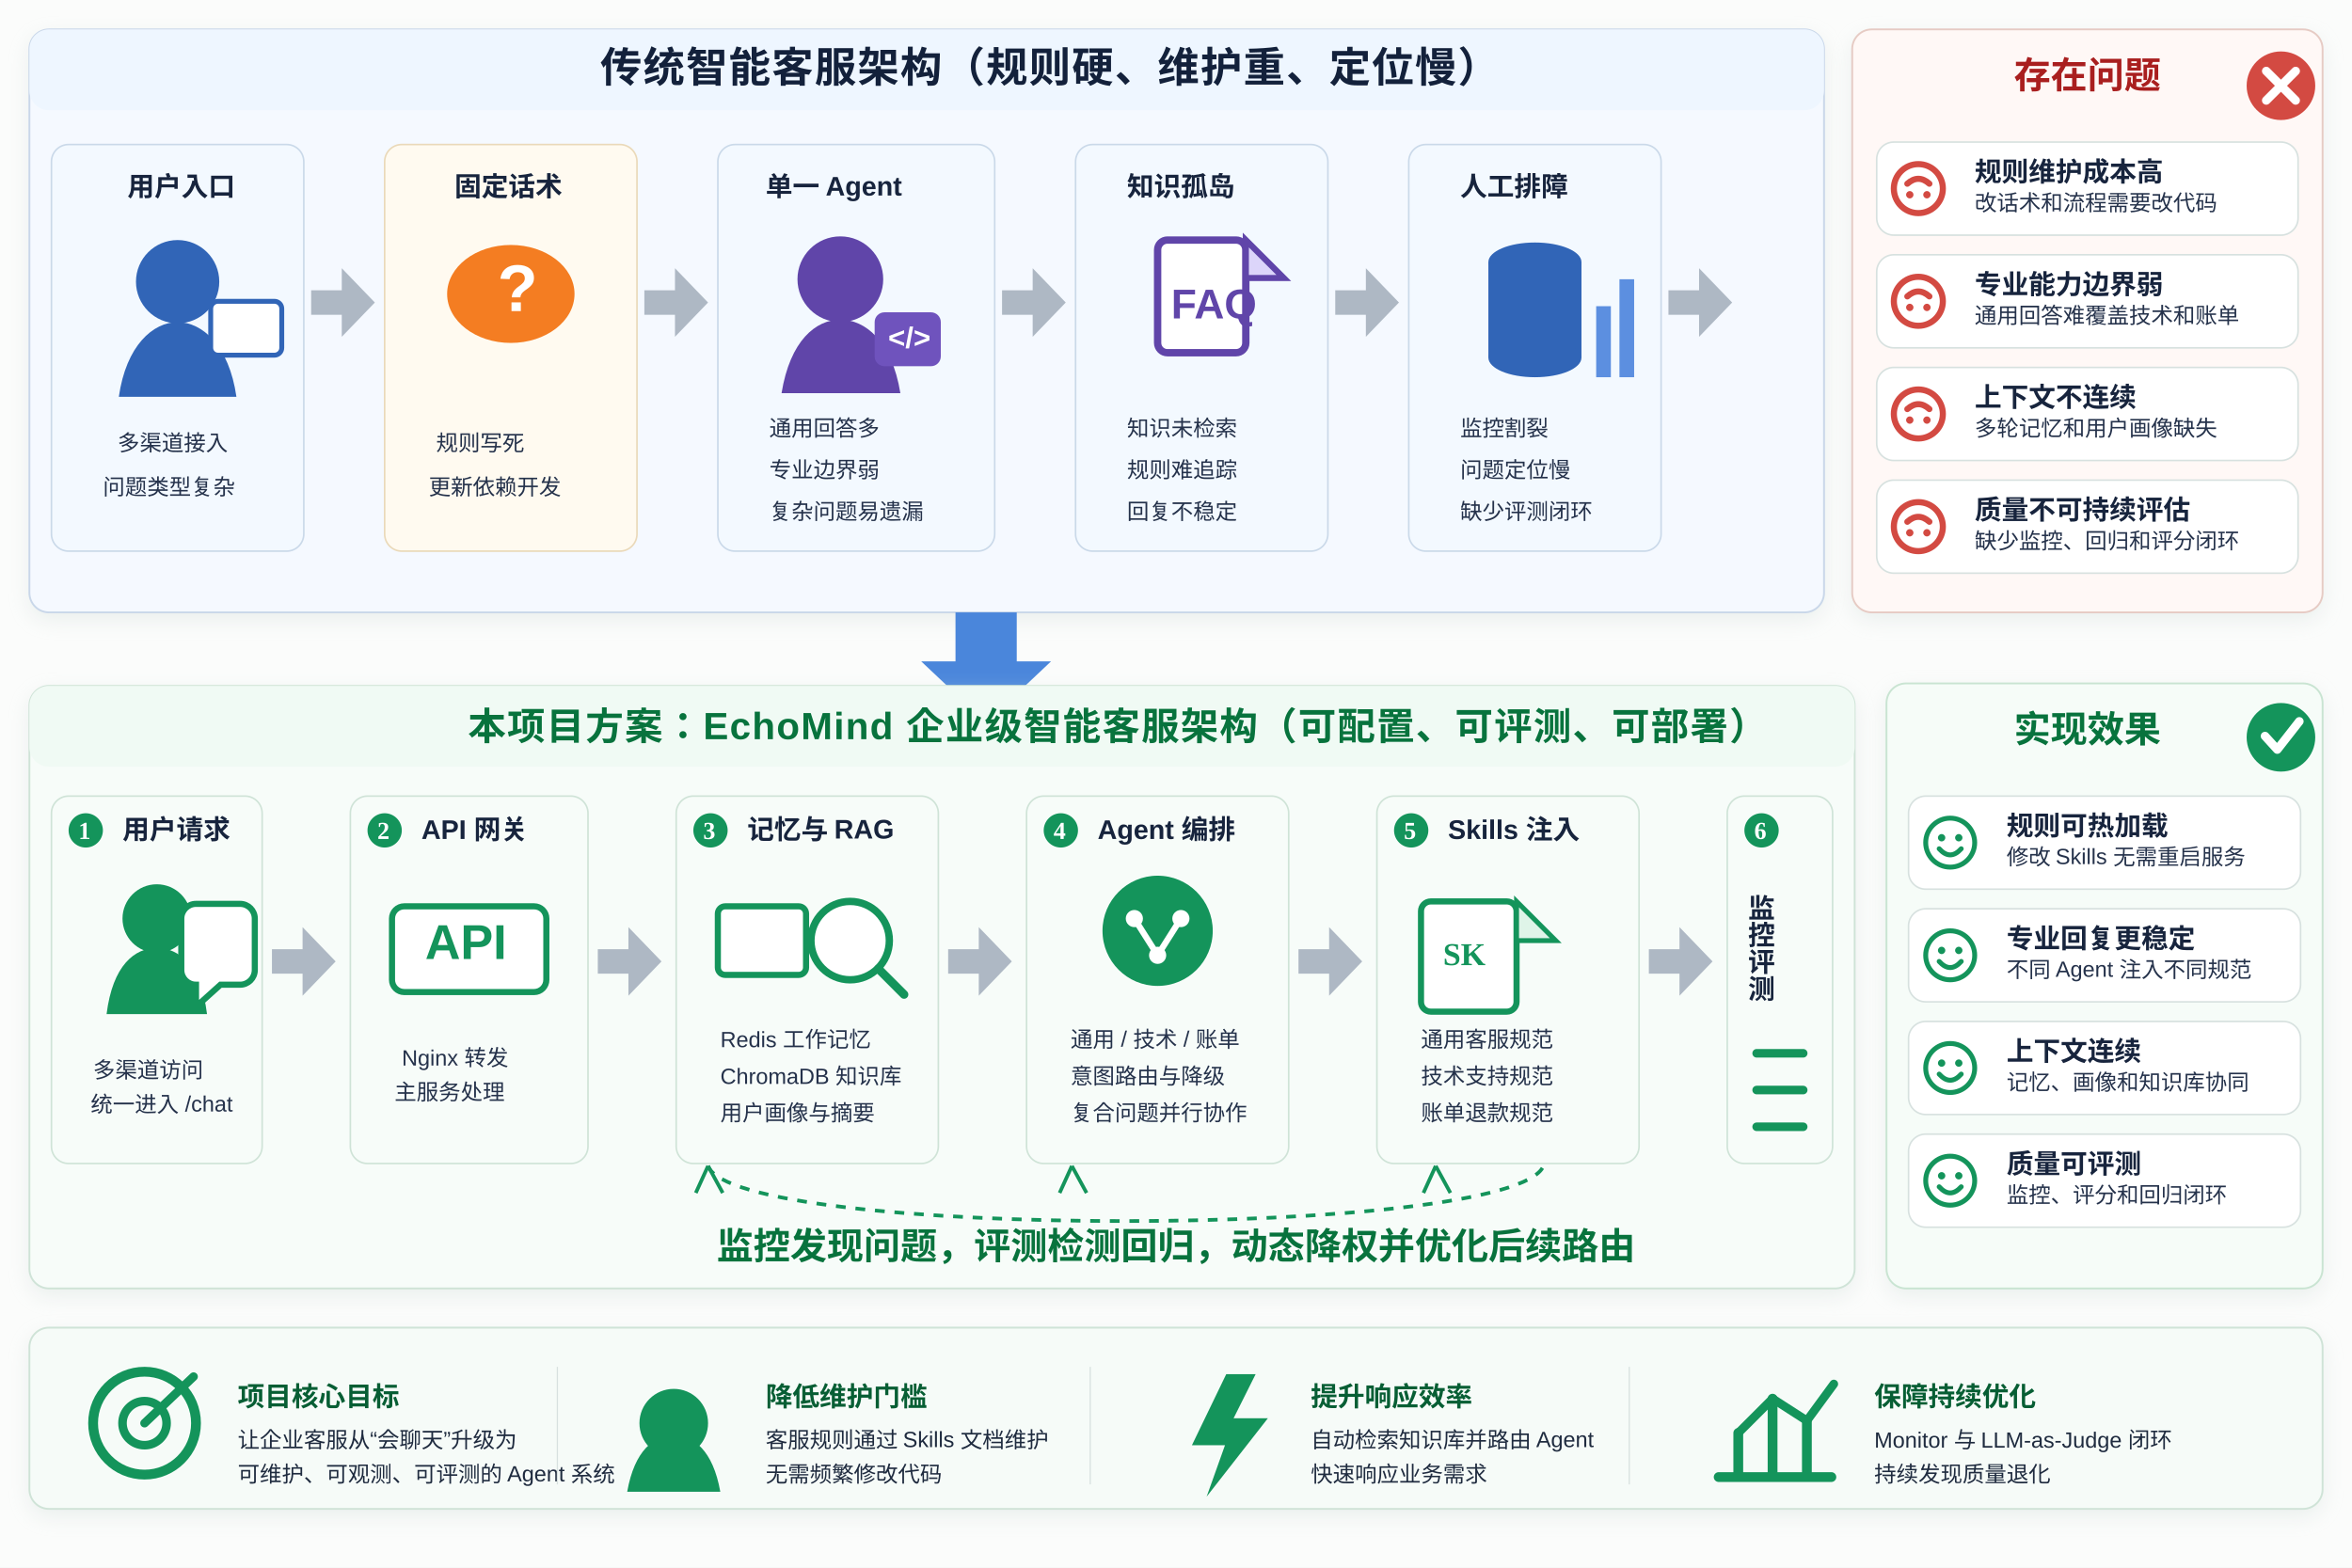
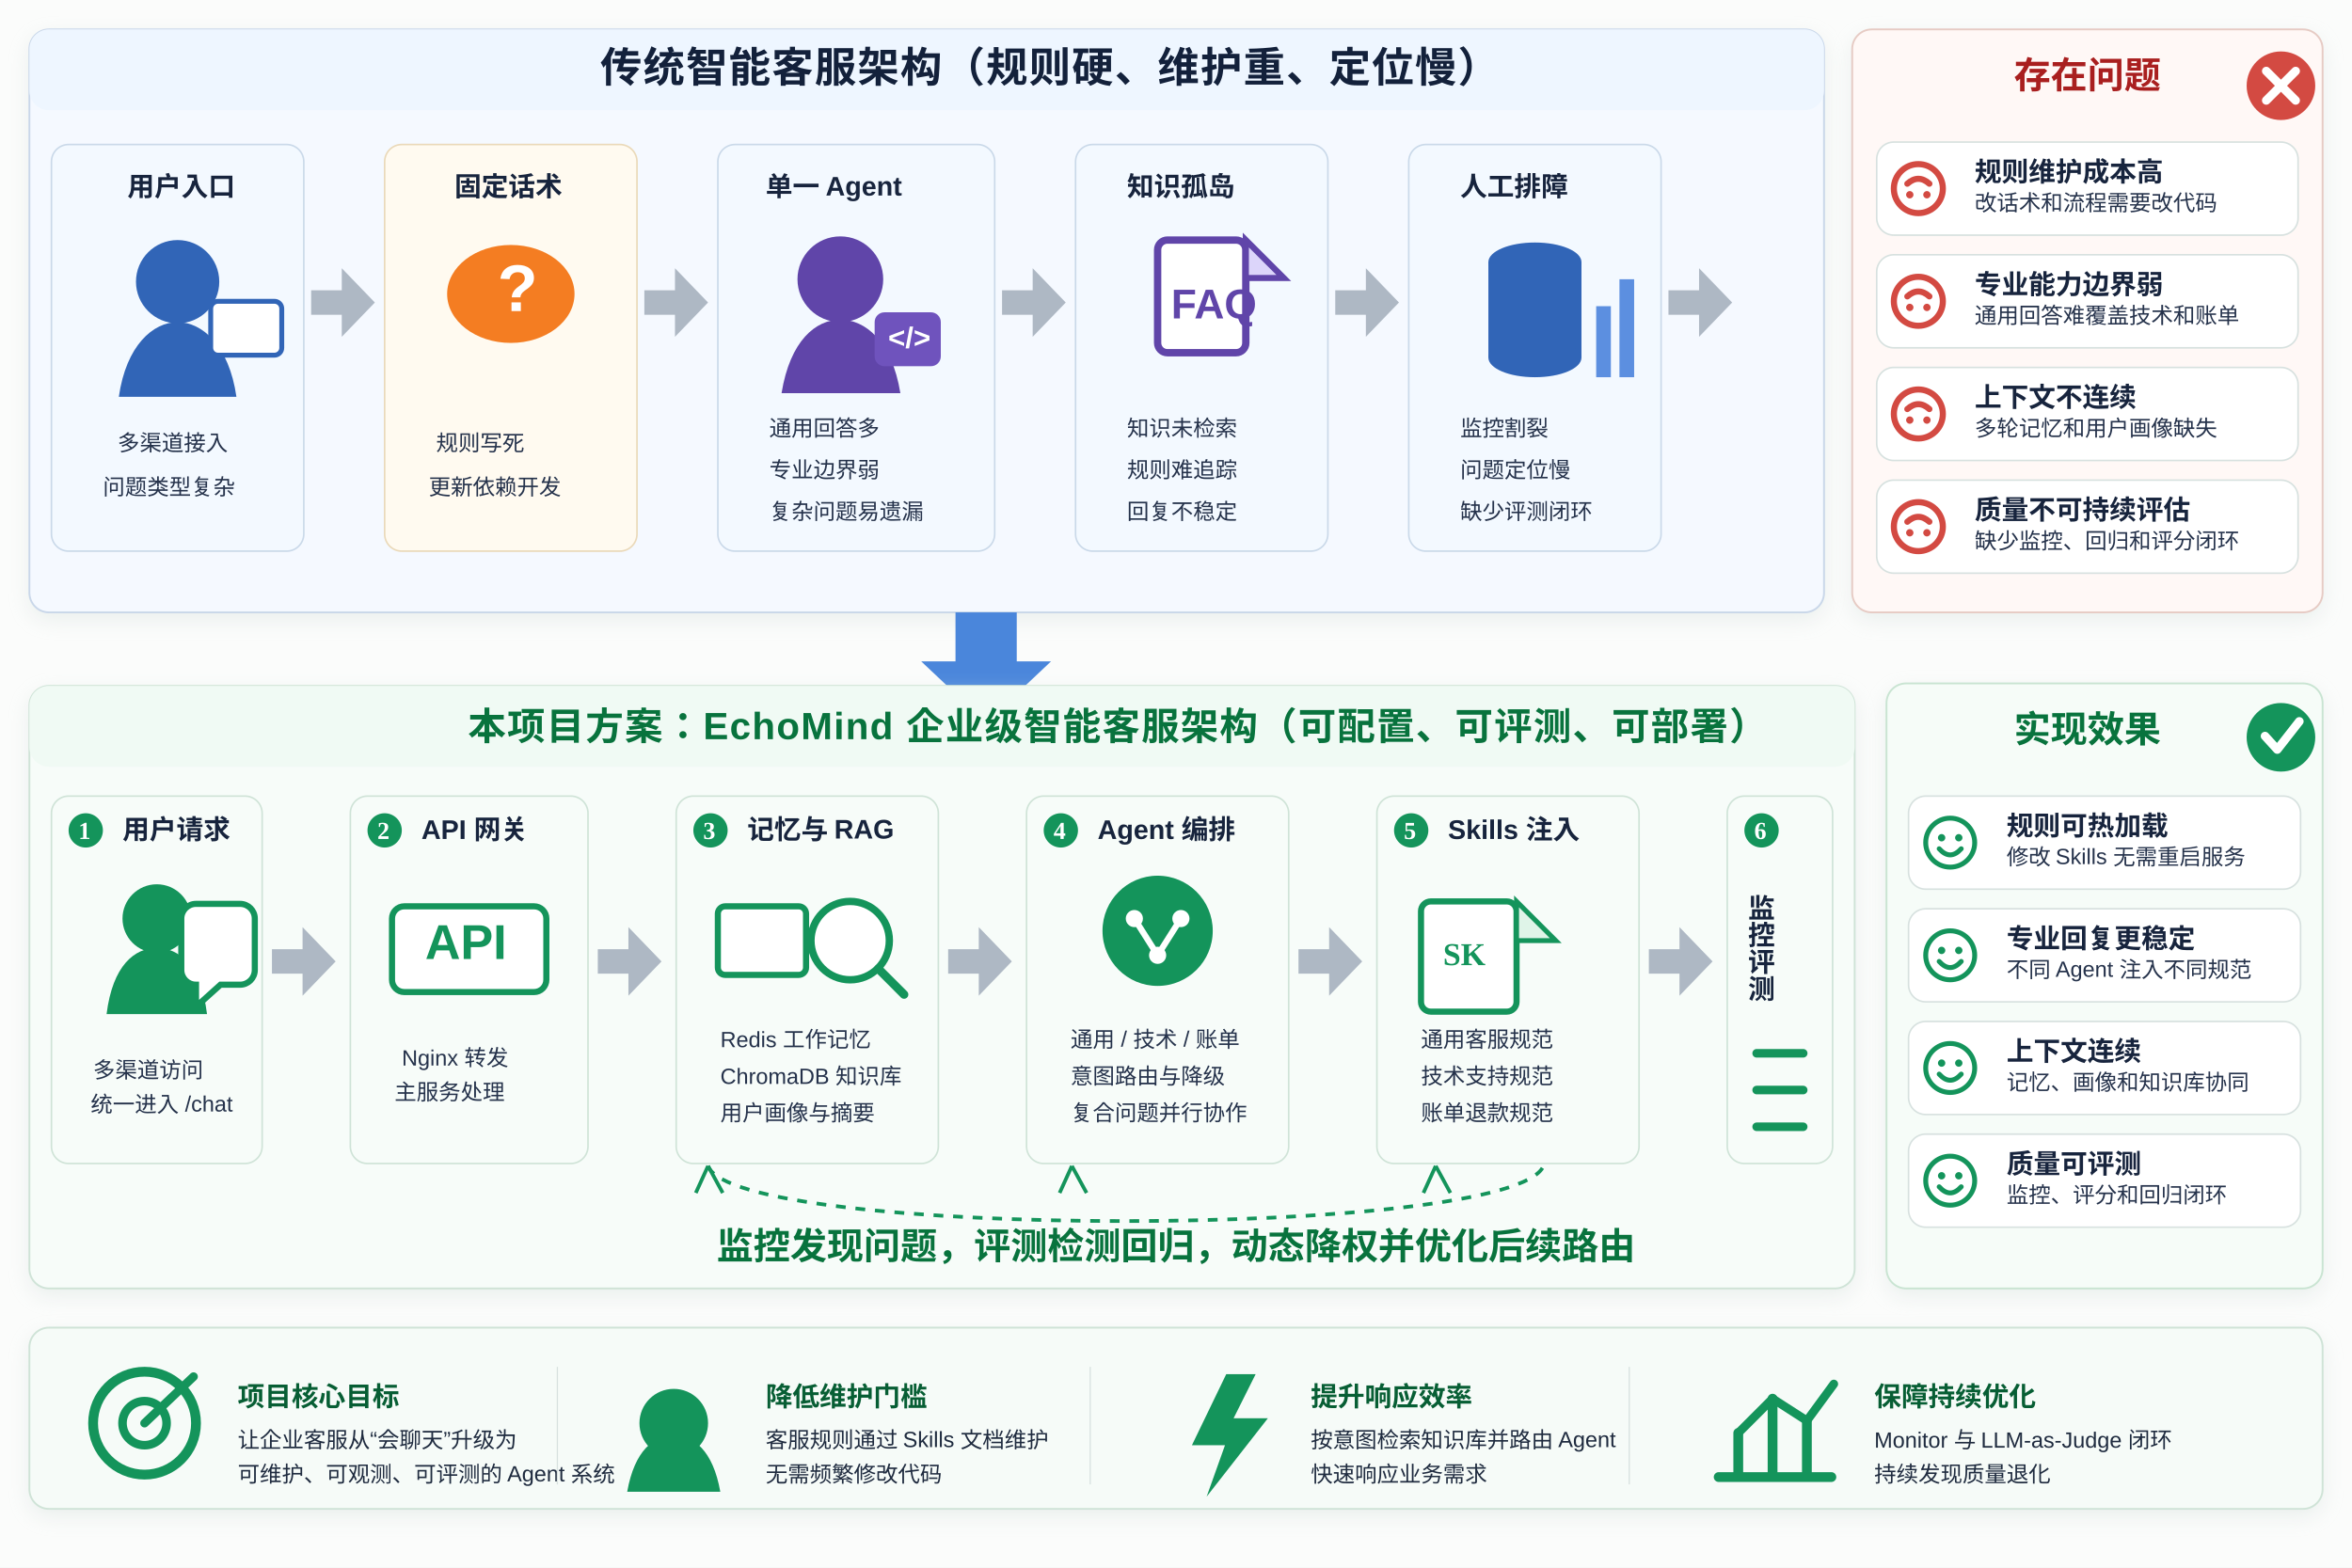
<svg xmlns="http://www.w3.org/2000/svg" width="1920" height="1280" viewBox="0 0 1920 1280">
  <defs>
    <style>
      .bg { fill: #fbfcfb; }
      .top-panel { fill: #f5f9ff; stroke: #c9d7e9; stroke-width: 1.5; rx: 16; }
      .main-panel { fill: #f7fcf9; stroke: #cfe3d7; stroke-width: 1.5; rx: 16; }
      .side-red { fill: #fff8f6; stroke: #e6cbc4; stroke-width: 1.5; rx: 16; }
      .side-green { fill: #f6fcf8; stroke: #c9e4d2; stroke-width: 1.5; rx: 16; }
      .goal-panel { fill: #f6fbf8; stroke: #cfe3d7; stroke-width: 1.5; rx: 16; }
      .card { fill: #ffffff; stroke: #d7e1df; stroke-width: 1.3; rx: 14; }
      .card-blue { fill: #f3f9ff; stroke: #cad9e9; }
      .card-warm { fill: #fffaf0; stroke: #ead9b9; }
      .card-green { fill: #f7fcf9; stroke: #cfe3d7; }
      .title { font: 800 34px "PingFang SC", "Microsoft YaHei", Arial, sans-serif; fill: #13213b; letter-spacing: 1px; }
      .section-title { font: 800 31px "PingFang SC", "Microsoft YaHei", Arial, sans-serif; fill: #08733d; letter-spacing: 1px; }
      .red-title { font: 800 30px "PingFang SC", "Microsoft YaHei", Arial, sans-serif; fill: #a91f1f; }
      .green-title { font: 800 30px "PingFang SC", "Microsoft YaHei", Arial, sans-serif; fill: #08733d; }
      .label { font: 800 22px "PingFang SC", "Microsoft YaHei", Arial, sans-serif; fill: #17243d; }
      .small { font: 500 18px "PingFang SC", "Microsoft YaHei", Arial, sans-serif; fill: #25324b; }
      .muted { font: 500 16px "PingFang SC", "Microsoft YaHei", Arial, sans-serif; fill: #657284; }
      .bullet { font: 500 17px "PingFang SC", "Microsoft YaHei", Arial, sans-serif; fill: #1f2b3f; }
      .goal-title { font: 800 22px "PingFang SC", "Microsoft YaHei", Arial, sans-serif; fill: #075e34; }
      .goal-text { font: 500 18px "PingFang SC", "Microsoft YaHei", Arial, sans-serif; fill: #1f2b3f; }
      .arrow { fill: #aeb8c4; }
      .down-arrow { fill: #4a86db; }
      .green { fill: #14945b; }
      .green-stroke { stroke: #14945b; stroke-width: 7; fill: none; stroke-linecap: round; stroke-linejoin: round; }
      .blue { fill: #3165b7; }
      .purple { fill: #6045a9; }
      .orange { fill: #f47d22; }
      .red { fill: #d34a42; }
      .red-stroke { stroke: #d34a42; stroke-width: 5; fill: none; stroke-linecap: round; }
      .soft-shadow { filter: url(#shadow); }
    </style>
    <filter id="shadow" x="-20%" y="-20%" width="140%" height="140%">
      <feDropShadow dx="0" dy="6" stdDeviation="8" flood-color="#d8e1df" flood-opacity="0.45" />
    </filter>
  </defs>
  <rect class="bg" width="1920" height="1280" />
  <rect class="top-panel soft-shadow" x="24" y="24" width="1465" height="476" />
  <rect x="24" y="24" width="1465" height="66" fill="#eef6ff" rx="16" />
  <text class="title" x="490" y="67">传统智能客服架构（规则硬、维护重、定位慢）</text>
  <g transform="translate(42,118)">
    <rect class="card card-blue" width="206" height="332" />
    <text class="label" x="62" y="42">用户入口</text>
    <circle class="blue" cx="103" cy="112" r="34" />
    <path class="blue" d="M55 206 C61 164 83 145 103 145 C123 145 145 164 151 206 Z" />
    <rect x="130" y="128" width="58" height="44" rx="6" fill="#ffffff" stroke="#3165b7" stroke-width="4" />
    <text class="small" x="54" y="250">多渠道接入</text>
    <text class="small" x="42" y="286">问题类型复杂</text>
  </g>
  <polygon class="arrow" points="306,247 279,219 279,237 254,237 254,257 279,257 279,275" />
  <g transform="translate(314,118)">
    <rect class="card card-warm" width="206" height="332" />
    <text class="label" x="57" y="42">固定话术</text>
    <ellipse class="orange" cx="103" cy="122" rx="52" ry="40" />
    <text x="92" y="136" font-family="Arial" font-size="54" font-weight="800" fill="#ffffff">?</text>
    <text class="small" x="42" y="250">规则写死</text>
    <text class="small" x="36" y="286">更新依赖开发</text>
  </g>
  <polygon class="arrow" points="578,247 551,219 551,237 526,237 526,257 551,257 551,275" />
  <g transform="translate(586,118)">
    <rect class="card card-blue" width="226" height="332" />
    <text class="label" x="39" y="42">单一 Agent</text>
    <circle class="purple" cx="100" cy="110" r="35" />
    <path class="purple" d="M52 203 C59 160 80 143 100 143 C120 143 142 160 149 203 Z" />
    <rect x="128" y="137" width="54" height="44" rx="8" fill="#6f53bd" />
    <text x="139" y="166" font-family="Arial" font-size="24" font-weight="800" fill="#ffffff">&lt;/&gt;</text>
    <text class="small" x="42" y="238">通用回答多</text>
    <text class="small" x="42" y="272">专业边界弱</text>
    <text class="small" x="42" y="306">复杂问题易遗漏</text>
  </g>
  <polygon class="arrow" points="870,247 843,219 843,237 818,237 818,257 843,257 843,275" />
  <g transform="translate(878,118)">
    <rect class="card card-blue" width="206" height="332" />
    <text class="label" x="42" y="42">知识孤岛</text>
    <rect x="67" y="78" width="72" height="92" rx="8" fill="#ffffff" stroke="#6045a9" stroke-width="6" />
    <path d="M139 78 L170 109 L139 109 Z" fill="#dcd5fa" stroke="#6045a9" stroke-width="5" />
    <text x="78" y="142" font-family="Arial" font-size="34" font-weight="800" fill="#6045a9">FAQ</text>
    <text class="small" x="42" y="238">知识未检索</text>
    <text class="small" x="42" y="272">规则难追踪</text>
    <text class="small" x="42" y="306">回复不稳定</text>
  </g>
  <polygon class="arrow" points="1142,247 1115,219 1115,237 1090,237 1090,257 1115,257 1115,275" />
  <g transform="translate(1150,118)">
    <rect class="card card-blue" width="206" height="332" />
    <text class="label" x="42" y="42">人工排障</text>
    <ellipse class="blue" cx="103" cy="96" rx="38" ry="16" />
    <rect x="65" y="96" width="76" height="78" fill="#3165b7" />
    <ellipse class="blue" cx="103" cy="174" rx="38" ry="16" />
    <rect x="153" y="132" width="12" height="58" fill="#5c8fe0" />
    <rect x="172" y="110" width="12" height="80" fill="#5c8fe0" />
    <text class="small" x="42" y="238">监控割裂</text>
    <text class="small" x="42" y="272">问题定位慢</text>
    <text class="small" x="42" y="306">缺少评测闭环</text>
  </g>
  <polygon class="arrow" points="1414,247 1387,219 1387,237 1362,237 1362,257 1387,257 1387,275" />
  <g transform="translate(1512,24)">
    <rect class="side-red soft-shadow" width="384" height="476" />
    <text class="red-title" x="132" y="48">存在问题</text>
    <circle class="red" cx="350" cy="46" r="28" />
    <path d="M338 34 L362 58 M362 34 L338 58" stroke="#ffffff" stroke-width="7" stroke-linecap="round" />
    <g transform="translate(20,92)">
      <rect class="card" width="344" height="76" />
      <circle class="red-stroke" cx="34" cy="38" r="20" />
      <path class="red-stroke" d="M25 34 Q34 26 43 34" />
      <circle class="red" cx="27" cy="43" r="3" />
      <circle class="red" cx="41" cy="43" r="3" />
      <text class="label" x="80" y="32" fill="#7b1515">规则维护成本高</text>
      <text class="small" x="80" y="56">改话术和流程需要改代码</text>
    </g>
    <g transform="translate(20,184)">
      <rect class="card" width="344" height="76" />
      <circle class="red-stroke" cx="34" cy="38" r="20" />
      <path class="red-stroke" d="M25 34 Q34 26 43 34" />
      <circle class="red" cx="27" cy="43" r="3" />
      <circle class="red" cx="41" cy="43" r="3" />
      <text class="label" x="80" y="32" fill="#7b1515">专业能力边界弱</text>
      <text class="small" x="80" y="56">通用回答难覆盖技术和账单</text>
    </g>
    <g transform="translate(20,276)">
      <rect class="card" width="344" height="76" />
      <circle class="red-stroke" cx="34" cy="38" r="20" />
      <path class="red-stroke" d="M25 34 Q34 26 43 34" />
      <circle class="red" cx="27" cy="43" r="3" />
      <circle class="red" cx="41" cy="43" r="3" />
      <text class="label" x="80" y="32" fill="#7b1515">上下文不连续</text>
      <text class="small" x="80" y="56">多轮记忆和用户画像缺失</text>
    </g>
    <g transform="translate(20,368)">
      <rect class="card" width="344" height="76" />
      <circle class="red-stroke" cx="34" cy="38" r="20" />
      <path class="red-stroke" d="M25 34 Q34 26 43 34" />
      <circle class="red" cx="27" cy="43" r="3" />
      <circle class="red" cx="41" cy="43" r="3" />
      <text class="label" x="80" y="32" fill="#7b1515">质量不可持续评估</text>
      <text class="small" x="80" y="56">缺少监控、回归和评分闭环</text>
    </g>
  </g>
  <polygon class="down-arrow" points="780,500 830,500 830,540 858,540 805,590 752,540 780,540" />
  <rect class="main-panel soft-shadow" x="24" y="560" width="1490" height="492" />
  <rect x="24" y="560" width="1490" height="66" fill="#f0faf4" rx="16" />
  <text class="section-title" x="382" y="604">本项目方案：EchoMind 企业级智能客服架构（可配置、可评测、可部署）</text>
  <g transform="translate(42,650)">
    <rect class="card card-green" width="172" height="300" />
    <circle class="green" cx="28" cy="28" r="14" />
    <text x="22" y="35" font-size="20" font-weight="800" fill="#fff">1</text>
    <text class="label" x="58" y="35">用户请求</text>
    <circle class="green" cx="86" cy="100" r="28" />
    <path class="green" d="M45 178 C50 138 68 124 86 124 C104 124 122 138 127 178 Z" />
    <path d="M118 88 h36 a12 12 0 0 1 12 12 v42 a12 12 0 0 1 -12 12 h-16 l-20 18 v-18 h0 a12 12 0 0 1 -12 -12 v-42 a12 12 0 0 1 12 -12z" fill="#ffffff" stroke="#14945b" stroke-width="5" />
    <text class="small" x="34" y="230">多渠道访问</text>
    <text class="small" x="32" y="258">统一进入 /chat</text>
  </g>
  <polygon class="arrow" points="274,785 247,757 247,775 222,775 222,795 247,795 247,813" />
  <g transform="translate(286,650)">
    <rect class="card card-green" width="194" height="300" />
    <circle class="green" cx="28" cy="28" r="14" />
    <text x="22" y="35" font-size="20" font-weight="800" fill="#fff">2</text>
    <text class="label" x="58" y="35">API 网关</text>
    <rect x="34" y="90" width="126" height="70" rx="10" fill="#fff" stroke="#14945b" stroke-width="5" />
    <text class="green" x="61" y="133" font-family="Arial" font-size="40" font-weight="800">API</text>
    <text class="small" x="42" y="220">Nginx 转发</text>
    <text class="small" x="36" y="248">主服务处理</text>
  </g>
  <polygon class="arrow" points="540,785 513,757 513,775 488,775 488,795 513,795 513,813" />
  <g transform="translate(552,650)">
    <rect class="card card-green" width="214" height="300" />
    <circle class="green" cx="28" cy="28" r="14" />
    <text x="22" y="35" font-size="20" font-weight="800" fill="#fff">3</text>
    <text class="label" x="58" y="35">记忆与 RAG</text>
    <rect x="34" y="90" width="72" height="56" rx="6" fill="#fff" stroke="#14945b" stroke-width="5" />
    <circle cx="142" cy="118" r="32" fill="#fff" stroke="#14945b" stroke-width="6" />
    <path class="green-stroke" d="M165 141 L186 162" />
    <text class="small" x="36" y="205">Redis 工作记忆</text>
    <text class="small" x="36" y="235">ChromaDB 知识库</text>
    <text class="small" x="36" y="265">用户画像与摘要</text>
  </g>
  <polygon class="arrow" points="826,785 799,757 799,775 774,775 774,795 799,795 799,813" />
  <g transform="translate(838,650)">
    <rect class="card card-green" width="214" height="300" />
    <circle class="green" cx="28" cy="28" r="14" />
    <text x="22" y="35" font-size="20" font-weight="800" fill="#fff">4</text>
    <text class="label" x="58" y="35">Agent 编排</text>
    <circle class="green" cx="107" cy="110" r="45" />
    <circle cx="88" cy="100" r="7" fill="#fff" />
    <circle cx="126" cy="100" r="7" fill="#fff" />
    <circle cx="107" cy="130" r="7" fill="#fff" />
    <path d="M88 100 L107 130 L126 100" stroke="#fff" stroke-width="5" fill="none" />
    <text class="small" x="36" y="205">通用 / 技术 / 账单</text>
    <text class="small" x="36" y="235">意图路由与降级</text>
    <text class="small" x="36" y="265">复合问题并行协作</text>
  </g>
  <polygon class="arrow" points="1112,785 1085,757 1085,775 1060,775 1060,795 1085,795 1085,813" />
  <g transform="translate(1124,650)">
    <rect class="card card-green" width="214" height="300" />
    <circle class="green" cx="28" cy="28" r="14" />
    <text x="22" y="35" font-size="20" font-weight="800" fill="#fff">5</text>
    <text class="label" x="58" y="35">Skills 注入</text>
    <rect x="36" y="86" width="78" height="90" rx="8" fill="#fff" stroke="#14945b" stroke-width="5" />
    <path d="M114 86 L146 118 L114 118 Z" fill="#dff4e8" stroke="#14945b" stroke-width="4" />
    <text class="green" x="54" y="138" font-size="26" font-weight="800">SK</text>
    <text class="small" x="36" y="205">通用客服规范</text>
    <text class="small" x="36" y="235">技术支持规范</text>
    <text class="small" x="36" y="265">账单退款规范</text>
  </g>
  <polygon class="arrow" points="1398,785 1371,757 1371,775 1346,775 1346,795 1371,795 1371,813" />
  <g transform="translate(1410,650)">
    <rect class="card card-green" width="86" height="300" />
    <circle class="green" cx="28" cy="28" r="14" />
    <text x="22" y="35" font-size="20" font-weight="800" fill="#fff">6</text>
    <text class="label" x="28" y="80" writing-mode="tb">监控评测</text>
    <path d="M24 210 H62 M24 240 H62 M24 270 H62" stroke="#14945b" stroke-width="7" stroke-linecap="round" />
  </g>
  <path d="M578 952 C600 1012 1235 1012 1260 952" stroke="#14945b" stroke-width="3" stroke-dasharray="8 8" fill="none" />
  <path d="M578 952 L568 974 M578 952 L590 974" stroke="#14945b" stroke-width="3" fill="none" />
  <path d="M875 952 L865 974 M875 952 L887 974" stroke="#14945b" stroke-width="3" fill="none" />
  <path d="M1172 952 L1162 974 M1172 952 L1184 974" stroke="#14945b" stroke-width="3" fill="none" />
  <text class="green-title" x="585" y="1028">监控发现问题，评测检测回归，动态降权并优化后续路由</text>
  <g transform="translate(1540,558)">
    <rect class="side-green soft-shadow" width="356" height="494" />
    <text class="green-title" x="104" y="48">实现效果</text>
    <circle class="green" cx="322" cy="44" r="28" />
    <path d="M309 43 L319 54 L337 31" stroke="#fff" stroke-width="7" fill="none" stroke-linecap="round" stroke-linejoin="round" />
    <g transform="translate(18,92)">
      <rect class="card" width="320" height="76" />
      <circle cx="34" cy="38" r="20" fill="none" stroke="#14945b" stroke-width="4" />
      <path d="M25 43 Q34 53 43 43" stroke="#14945b" stroke-width="4" fill="none" stroke-linecap="round" />
      <circle class="green" cx="27" cy="34" r="3" />
      <circle class="green" cx="41" cy="34" r="3" />
      <text class="label" x="80" y="32" fill="#075e34">规则可热加载</text>
      <text class="small" x="80" y="56">修改 Skills 无需重启服务</text>
    </g>
    <g transform="translate(18,184)">
      <rect class="card" width="320" height="76" />
      <circle cx="34" cy="38" r="20" fill="none" stroke="#14945b" stroke-width="4" />
      <path d="M25 43 Q34 53 43 43" stroke="#14945b" stroke-width="4" fill="none" stroke-linecap="round" />
      <circle class="green" cx="27" cy="34" r="3" />
      <circle class="green" cx="41" cy="34" r="3" />
      <text class="label" x="80" y="32" fill="#075e34">专业回复更稳定</text>
      <text class="small" x="80" y="56">不同 Agent 注入不同规范</text>
    </g>
    <g transform="translate(18,276)">
      <rect class="card" width="320" height="76" />
      <circle cx="34" cy="38" r="20" fill="none" stroke="#14945b" stroke-width="4" />
      <path d="M25 43 Q34 53 43 43" stroke="#14945b" stroke-width="4" fill="none" stroke-linecap="round" />
      <circle class="green" cx="27" cy="34" r="3" />
      <circle class="green" cx="41" cy="34" r="3" />
      <text class="label" x="80" y="32" fill="#075e34">上下文连续</text>
      <text class="small" x="80" y="56">记忆、画像和知识库协同</text>
    </g>
    <g transform="translate(18,368)">
      <rect class="card" width="320" height="76" />
      <circle cx="34" cy="38" r="20" fill="none" stroke="#14945b" stroke-width="4" />
      <path d="M25 43 Q34 53 43 43" stroke="#14945b" stroke-width="4" fill="none" stroke-linecap="round" />
      <circle class="green" cx="27" cy="34" r="3" />
      <circle class="green" cx="41" cy="34" r="3" />
      <text class="label" x="80" y="32" fill="#075e34">质量可评测</text>
      <text class="small" x="80" y="56">监控、评分和回归闭环</text>
    </g>
  </g>
  <rect class="goal-panel soft-shadow" x="24" y="1084" width="1872" height="148" />
  <g transform="translate(62,1106)">
    <circle cx="56" cy="56" r="42" fill="none" stroke="#14945b" stroke-width="8" />
    <circle cx="56" cy="56" r="18" fill="none" stroke="#14945b" stroke-width="7" />
    <path class="green-stroke" d="M56 56 L96 18" />
    <text class="goal-title" x="132" y="42">项目核心目标</text>
    <text class="goal-text" x="132" y="76">让企业客服从“会聊天”升级为</text>
    <text class="goal-text" x="132" y="104">可维护、可观测、可评测的 Agent 系统</text>
  </g>
  <line x1="455" y1="1116" x2="455" y2="1212" stroke="#d7e1df" />
  <g transform="translate(500,1106)">
    <circle class="green" cx="50" cy="56" r="28" />
    <path class="green" d="M12 112 C18 78 34 66 50 66 C66 66 82 78 88 112 Z" />
    <text class="goal-title" x="125" y="42">降低维护门槛</text>
    <text class="goal-text" x="125" y="76">客服规则通过 Skills 文档维护</text>
    <text class="goal-text" x="125" y="104">无需频繁修改代码</text>
  </g>
  <line x1="890" y1="1116" x2="890" y2="1212" stroke="#d7e1df" />
  <g transform="translate(945,1106)">
    <path class="green" d="M56 16 L28 74 H55 L40 116 L90 52 H62 L80 16 Z" />
    <text class="goal-title" x="125" y="42">提升响应效率</text>
-     <text class="goal-text" x="125" y="76">自动检索知识库并路由 Agent</text>
+     <text class="goal-text" x="125" y="76">按意图检索知识库并路由 Agent</text>
    <text class="goal-text" x="125" y="104">快速响应业务需求</text>
  </g>
  <line x1="1330" y1="1116" x2="1330" y2="1212" stroke="#d7e1df" />
  <g transform="translate(1385,1106)">
    <path d="M18 100 H110 M34 100 V64 M62 100 V36 M90 100 V54" stroke="#14945b" stroke-width="8" fill="none" stroke-linecap="round" />
    <path d="M34 64 L62 36 L90 54 L112 24" stroke="#14945b" stroke-width="7" fill="none" stroke-linecap="round" stroke-linejoin="round" />
    <text class="goal-title" x="145" y="42">保障持续优化</text>
    <text class="goal-text" x="145" y="76">Monitor 与 LLM-as-Judge 闭环</text>
    <text class="goal-text" x="145" y="104">持续发现质量退化</text>
  </g>
</svg>
